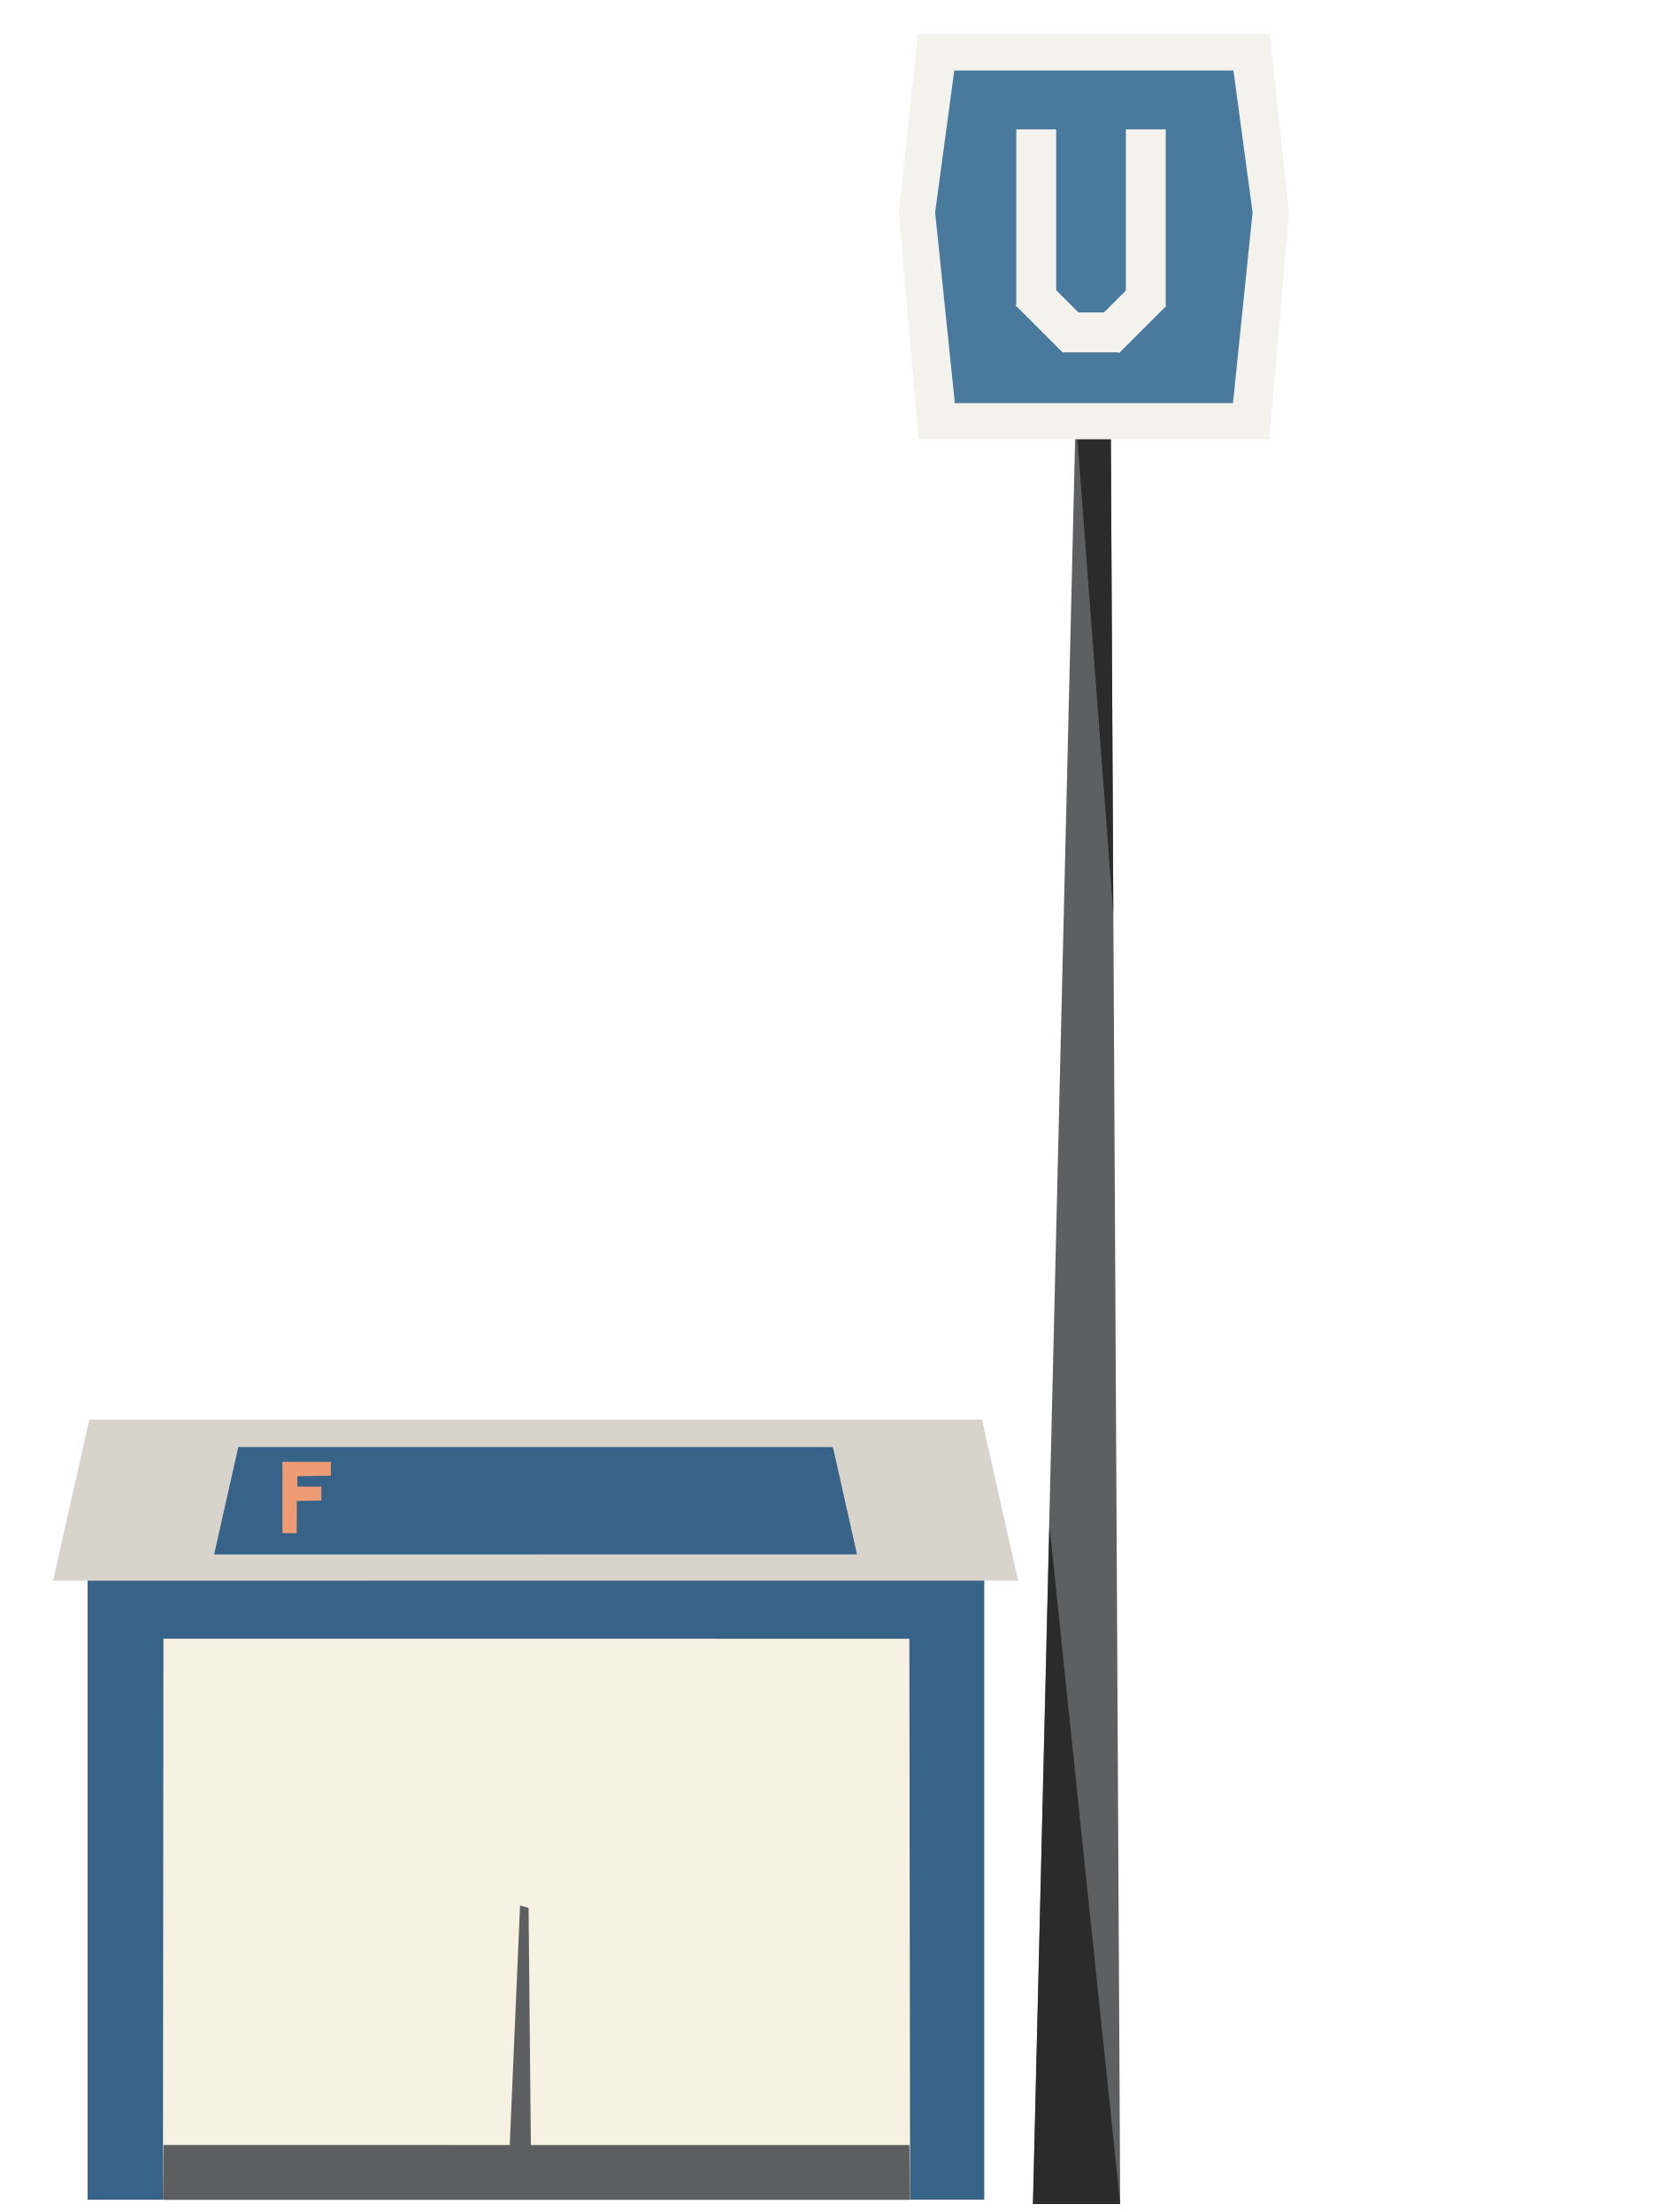
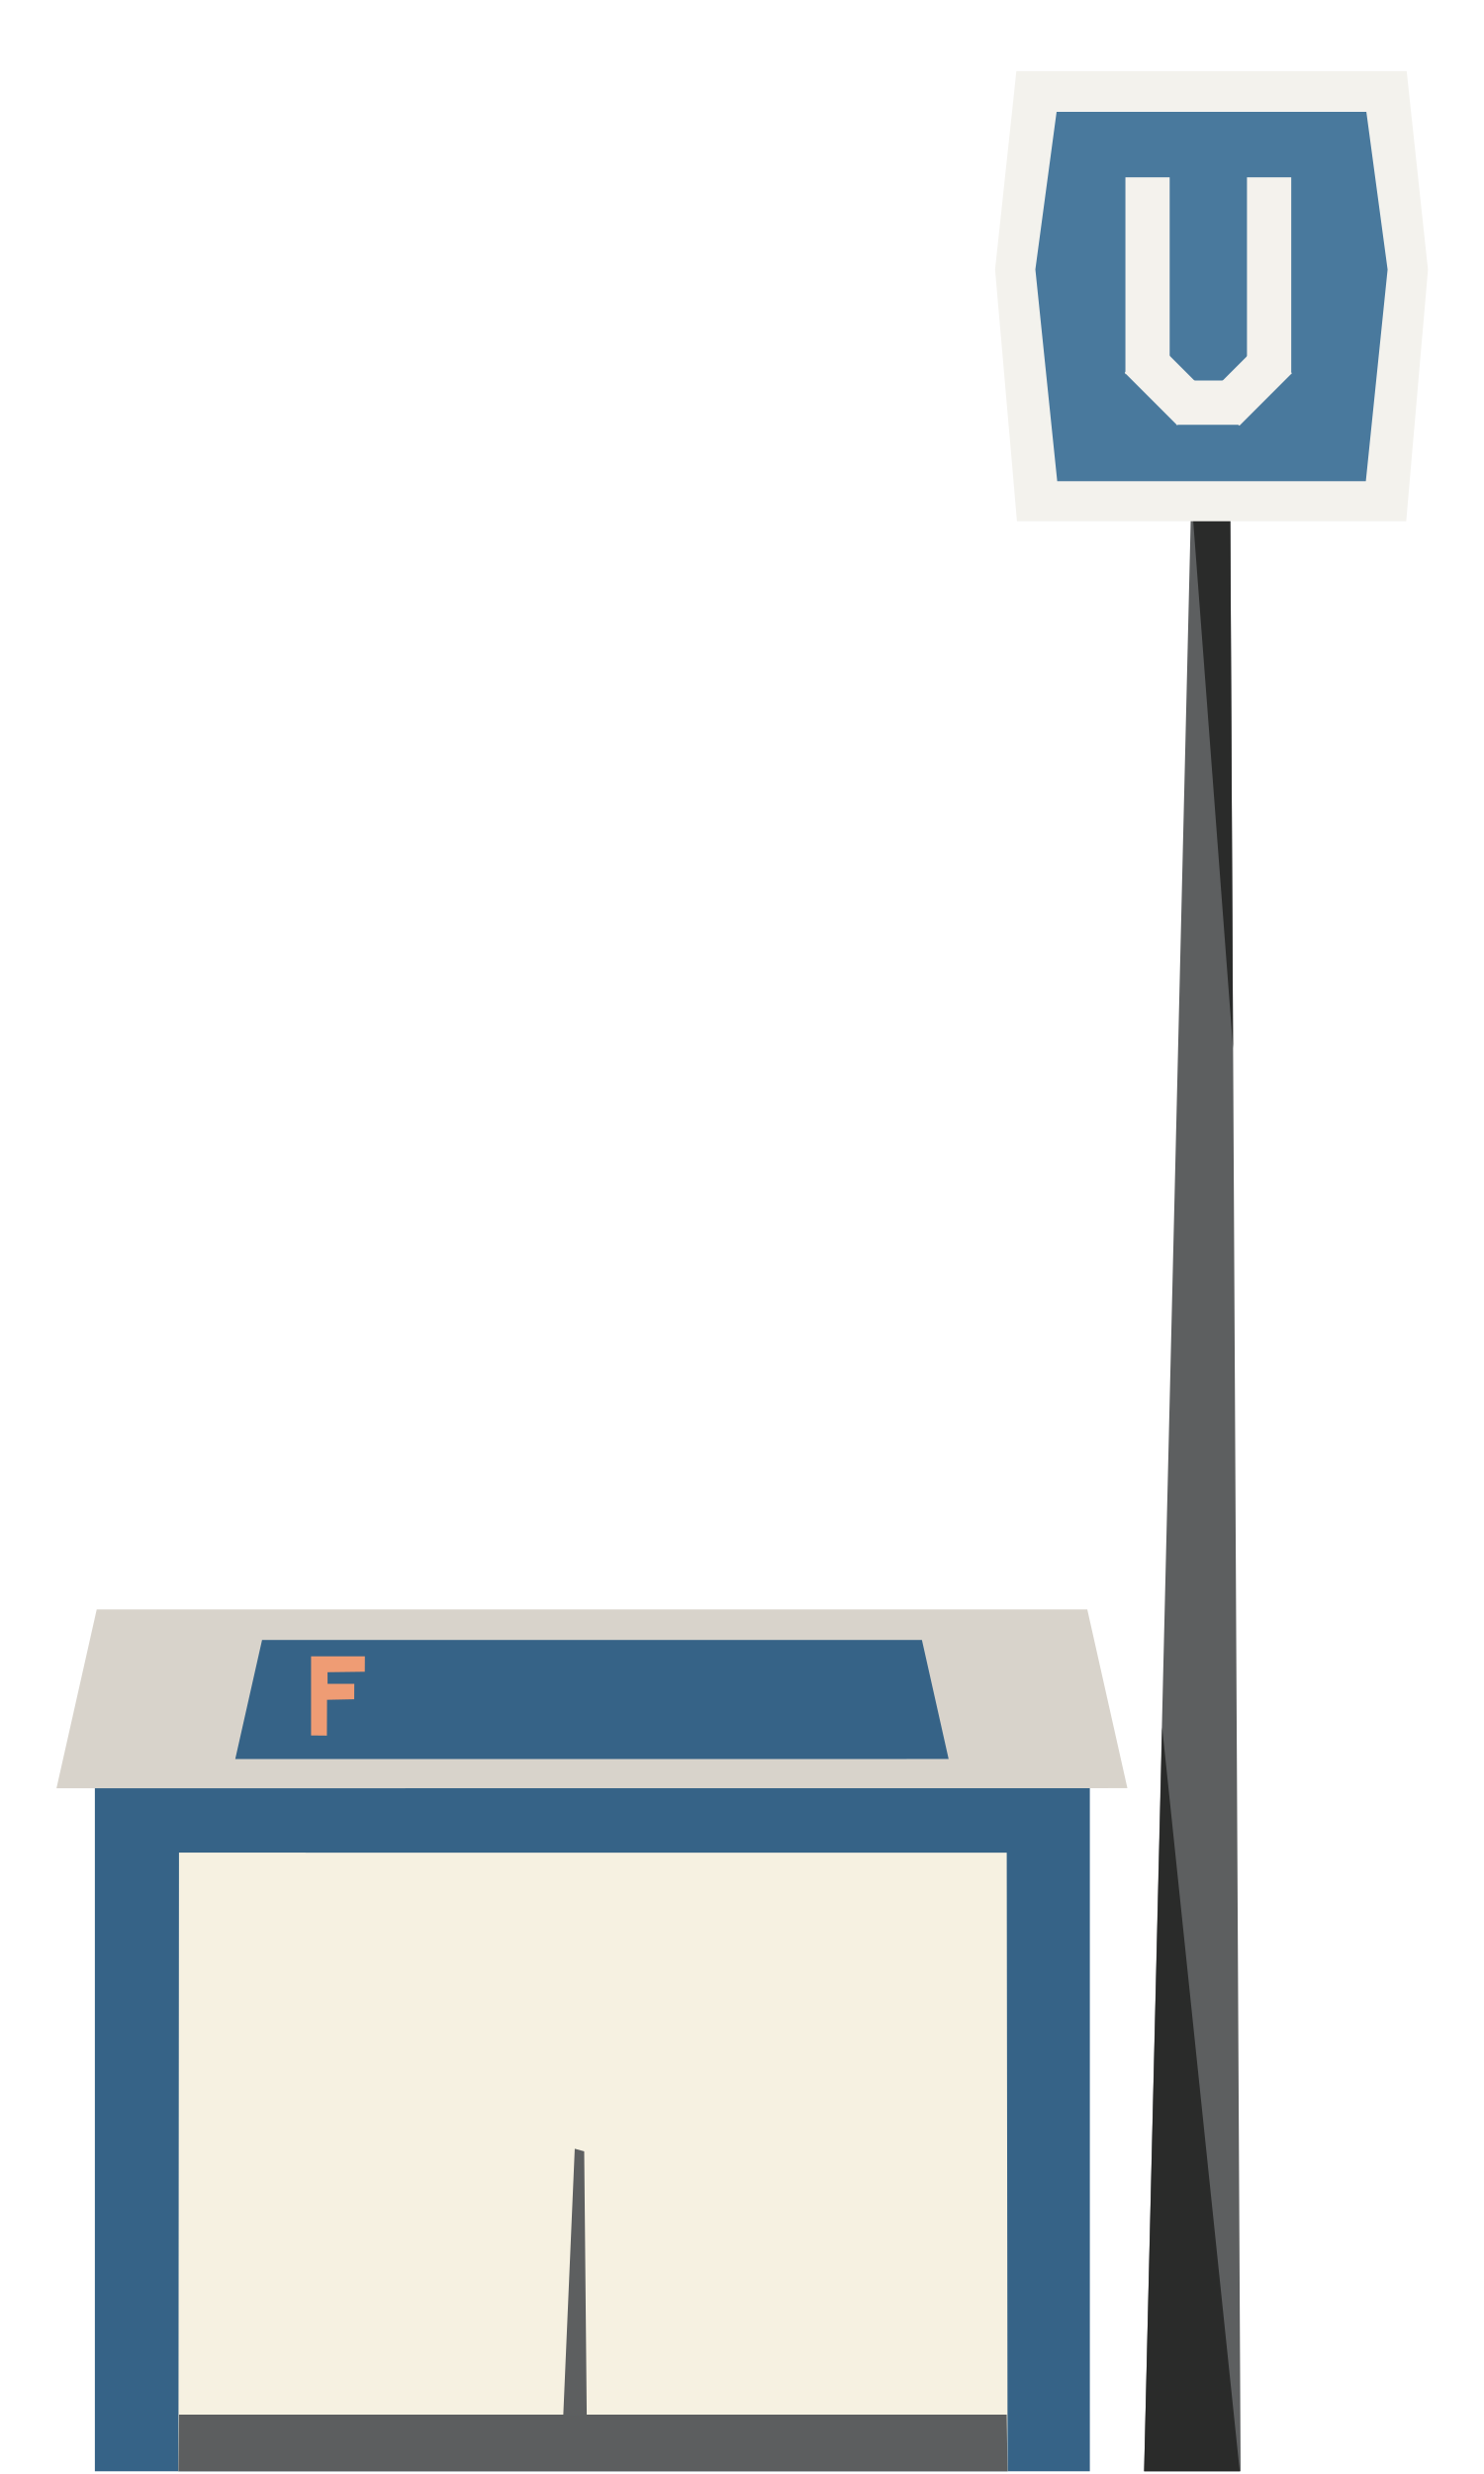
- <svg xmlns="http://www.w3.org/2000/svg" width="100%" height="100%" viewBox="0 0 216 288" version="1.1" xml:space="preserve" style="fill-rule:evenodd;clip-rule:evenodd;stroke-linejoin:round;stroke-miterlimit:2;">
-   <g id="subway-stairs">
-     <g id="subway-sign">
-       <g transform="matrix(0.500471,0,0,0.500471,-54.0483,-130.141)">
-         <path d="M399.411,833.426L376.723,833.426L387.836,368.345L396.975,372.976L399.411,833.426Z" style="fill:rgb(93,95,96);fill-rule:nonzero;" />
-       </g>
-       <g transform="matrix(0.500471,0,0,0.500471,-54.0483,-130.141)">
-         <path d="M376.72,833.426L399.411,833.426L381.007,657.037L376.72,833.426Z" style="fill:rgb(42,43,42);fill-rule:nonzero;" />
-       </g>
-       <g transform="matrix(0.500471,0,0,0.500471,-54.0483,-130.141)">
-         <path d="M397.62,497.845L387.838,368.347L396.976,372.993L397.62,497.845Z" style="fill:rgb(42,43,42);fill-rule:nonzero;" />
-       </g>
-       <g transform="matrix(0.500471,0,0,0.500471,-54.0483,-130.141)">
-         <path d="M355.465,278.346L432.686,278.346L434.508,321.32L428.692,372.779L356.217,372.779L343.643,321.32L355.465,278.346Z" style="fill:rgb(73,121,157);fill-rule:nonzero;" />
-       </g>
-       <g transform="matrix(0.500471,0,0,0.500471,-54.0483,-130.141)">
-         <path d="M428.755,364.913L356.403,364.913L351.276,315.283L356.265,278.284L428.866,278.284L433.858,315.315L428.755,364.913ZM346.831,268.805L341.835,315.315L346.97,374.313L438.214,374.313L443.323,315.377L438.325,268.805L346.831,268.805Z" style="fill:rgb(243,242,237);fill-rule:nonzero;" />
-       </g>
-       <g transform="matrix(0.500471,0,0,0.500471,-54.0483,-130.141)">
-         <rect x="372.39" y="293.695" width="10.375" height="46.125" style="fill:rgb(244,242,237);" />
-         <rect x="400.89" y="293.695" width="10.375" height="46.125" style="fill:rgb(244,242,237);" />
-         <g transform="matrix(0.7071,-0.7071,0.7071,0.7071,-129.958,370.295)">
-           <rect x="376.879" y="333.317" width="10.257" height="17.406" style="fill:rgb(244,242,237);" />
+ <svg xmlns="http://www.w3.org/2000/svg" width="100%" height="100%" viewBox="0 0 339 565" version="1.1" xml:space="preserve" style="fill-rule:evenodd;clip-rule:evenodd;stroke-linejoin:round;stroke-miterlimit:2;">
+   <g id="Artboard1" transform="matrix(0.671851,0,0,1.1303,6.24648,251.735)">
+     <rect x="-9.297" y="-222.715" width="504.024" height="499.321" style="fill:none;" />
+     <clipPath id="_clip1">
+       <rect x="-9.297" y="-222.715" width="504.024" height="499.321" />
+     </clipPath>
+     <g clip-path="url(#_clip1)">
+       <g id="subway-stairs" transform="matrix(2.89788,0,0,1.7225,-10.0972,-215.903)">
+         <g id="subway-sign">
+           <g transform="matrix(0.500471,0,0,0.500471,-54.0483,-130.141)">
+             <path d="M399.411,833.426L376.723,833.426L387.836,368.345L396.975,372.976L399.411,833.426Z" style="fill:rgb(93,95,96);fill-rule:nonzero;" />
+           </g>
+           <g transform="matrix(0.500471,0,0,0.500471,-54.0483,-130.141)">
+             <path d="M376.72,833.426L399.411,833.426L381.007,657.037L376.72,833.426Z" style="fill:rgb(42,43,42);fill-rule:nonzero;" />
+           </g>
+           <g transform="matrix(0.500471,0,0,0.500471,-54.0483,-130.141)">
+             <path d="M397.62,497.845L387.838,368.347L396.976,372.993L397.62,497.845Z" style="fill:rgb(42,43,42);fill-rule:nonzero;" />
+           </g>
+           <g transform="matrix(0.500471,0,0,0.500471,-54.0483,-130.141)">
+             <path d="M355.465,278.346L432.686,278.346L434.508,321.32L428.692,372.779L356.217,372.779L343.643,321.32L355.465,278.346Z" style="fill:rgb(73,121,157);fill-rule:nonzero;" />
+           </g>
+           <g transform="matrix(0.500471,0,0,0.500471,-54.0483,-130.141)">
+             <path d="M428.755,364.913L356.403,364.913L351.276,315.283L356.265,278.284L428.866,278.284L433.858,315.315L428.755,364.913ZM346.831,268.805L341.835,315.315L346.97,374.313L438.214,374.313L443.323,315.377L438.325,268.805L346.831,268.805Z" style="fill:rgb(243,242,237);fill-rule:nonzero;" />
+           </g>
+           <g transform="matrix(0.500471,0,0,0.500471,-54.0483,-130.141)">
+             <rect x="372.39" y="293.695" width="10.375" height="46.125" style="fill:rgb(244,242,237);" />
+             <rect x="400.89" y="293.695" width="10.375" height="46.125" style="fill:rgb(244,242,237);" />
+             <g transform="matrix(0.7071,-0.7071,0.7071,0.7071,-129.958,370.295)">
+               <rect x="376.879" y="333.317" width="10.257" height="17.406" style="fill:rgb(244,242,237);" />
+             </g>
+             <g transform="matrix(0.7071,0.7071,-0.7071,0.7071,359.568,-183.785)">
+               <rect x="396.504" y="333.442" width="10.257" height="17.406" style="fill:rgb(244,242,237);" />
+             </g>
+             <rect x="384.39" y="341.32" width="14.625" height="10.375" style="fill:rgb(244,242,237);" />
+           </g>
        </g>
-         <g transform="matrix(0.7071,0.7071,-0.7071,0.7071,359.568,-183.785)">
-           <rect x="396.504" y="333.442" width="10.257" height="17.406" style="fill:rgb(244,242,237);" />
+         <g id="stairs">
+           <g transform="matrix(0.428068,-3.70482e-19,-6.44923e-19,0.747796,-782.681,-486.934)">
+             <path d="M1855.05,905.339L1855.05,1034.15L2127.77,1034.14L2127.77,905.339L1855.05,905.339Z" style="fill:rgb(54,99,135);fill-rule:nonzero;" />
+           </g>
+           <g transform="matrix(0.428068,0,0,0.428068,-782.681,-196.34)">
+             <path d="M1877.96,1127.75L2105.22,1127.75L2104.99,957.1L1878.11,957.082L1877.96,1127.75Z" style="fill:rgb(246,241,225);fill-rule:nonzero;" />
+           </g>
+           <g transform="matrix(0.428068,0,0,0.428068,-782.681,-196.34)">
+             <path d="M1855.56,890.44L1844.53,939.45L2138.06,939.423L2127.07,890.441L1855.56,890.441L1855.56,890.44Z" style="fill:rgb(216,211,203);fill-rule:nonzero;" />
+           </g>
+           <g transform="matrix(0.428068,0,0,0.428068,-782.681,-196.34)">
+             <path d="M1900.88,898.803L1893.53,931.449L2089.06,931.431L2081.74,898.802L1900.88,898.802L1900.88,898.803Z" style="fill:rgb(54,99,135);fill-rule:nonzero;" />
+           </g>
+           <g transform="matrix(0.428068,0,0,0.428068,-59.1384,-106.574)">
+             <path d="M238.808,693.594L228.547,693.594L224.06,693.585L224.059,715.278L228.396,715.319L228.435,705.508L235.884,705.359L235.908,701.133L228.585,701.133L228.569,697.949L238.785,697.817L238.808,693.594Z" style="fill:rgb(239,156,116);fill-rule:nonzero;" />
+           </g>
+           <g transform="matrix(0.428068,0,0,0.428068,-782.681,-196.34)">
+             <path d="M1877.96,1127.75L2105.22,1127.75L2104.99,1111.09L1878.11,1111.08L1877.96,1127.75Z" style="fill:rgb(92,94,95);fill-rule:nonzero;" />
+           </g>
+           <g transform="matrix(0.428068,0,0,0.428068,-55.8562,-69.2571)">
+             <path d="M291.95,814.426L285.514,814.426L288.665,741.345L291.256,742.072L291.95,814.426Z" style="fill:rgb(93,95,96);fill-rule:nonzero;" />
+           </g>
        </g>
-         <rect x="384.39" y="341.32" width="14.625" height="10.375" style="fill:rgb(244,242,237);" />
-       </g>
-     </g>
-     <g id="stairs">
-       <g transform="matrix(0.428068,-3.70482e-19,-6.44923e-19,0.747796,-782.681,-486.934)">
-         <path d="M1855.05,905.339L1855.05,1034.15L2127.77,1034.14L2127.77,905.339L1855.05,905.339Z" style="fill:rgb(54,99,135);fill-rule:nonzero;" />
-       </g>
-       <g transform="matrix(0.428068,0,0,0.428068,-782.681,-196.34)">
-         <path d="M1877.96,1127.75L2105.22,1127.75L2104.99,957.1L1878.11,957.082L1877.96,1127.75Z" style="fill:rgb(246,241,225);fill-rule:nonzero;" />
-       </g>
-       <g transform="matrix(0.428068,0,0,0.428068,-782.681,-196.34)">
-         <path d="M1855.56,890.44L1844.53,939.45L2138.06,939.423L2127.07,890.441L1855.56,890.441L1855.56,890.44Z" style="fill:rgb(216,211,203);fill-rule:nonzero;" />
-       </g>
-       <g transform="matrix(0.428068,0,0,0.428068,-782.681,-196.34)">
-         <path d="M1900.88,898.803L1893.53,931.449L2089.06,931.431L2081.74,898.802L1900.88,898.802L1900.88,898.803Z" style="fill:rgb(54,99,135);fill-rule:nonzero;" />
-       </g>
-       <g transform="matrix(0.428068,0,0,0.428068,-59.1384,-106.574)">
-         <path d="M238.808,693.594L228.547,693.594L224.06,693.585L224.059,715.278L228.396,715.319L228.435,705.508L235.884,705.359L235.908,701.133L228.585,701.133L228.569,697.949L238.785,697.817L238.808,693.594Z" style="fill:rgb(239,156,116);fill-rule:nonzero;" />
-       </g>
-       <g transform="matrix(0.428068,0,0,0.428068,-782.681,-196.34)">
-         <path d="M1877.96,1127.75L2105.22,1127.75L2104.99,1111.09L1878.11,1111.08L1877.96,1127.75Z" style="fill:rgb(92,94,95);fill-rule:nonzero;" />
-       </g>
-       <g transform="matrix(0.428068,0,0,0.428068,-55.8562,-69.2571)">
-         <path d="M291.95,814.426L285.514,814.426L288.665,741.345L291.256,742.072L291.95,814.426Z" style="fill:rgb(93,95,96);fill-rule:nonzero;" />
      </g>
    </g>
  </g>
</svg>
